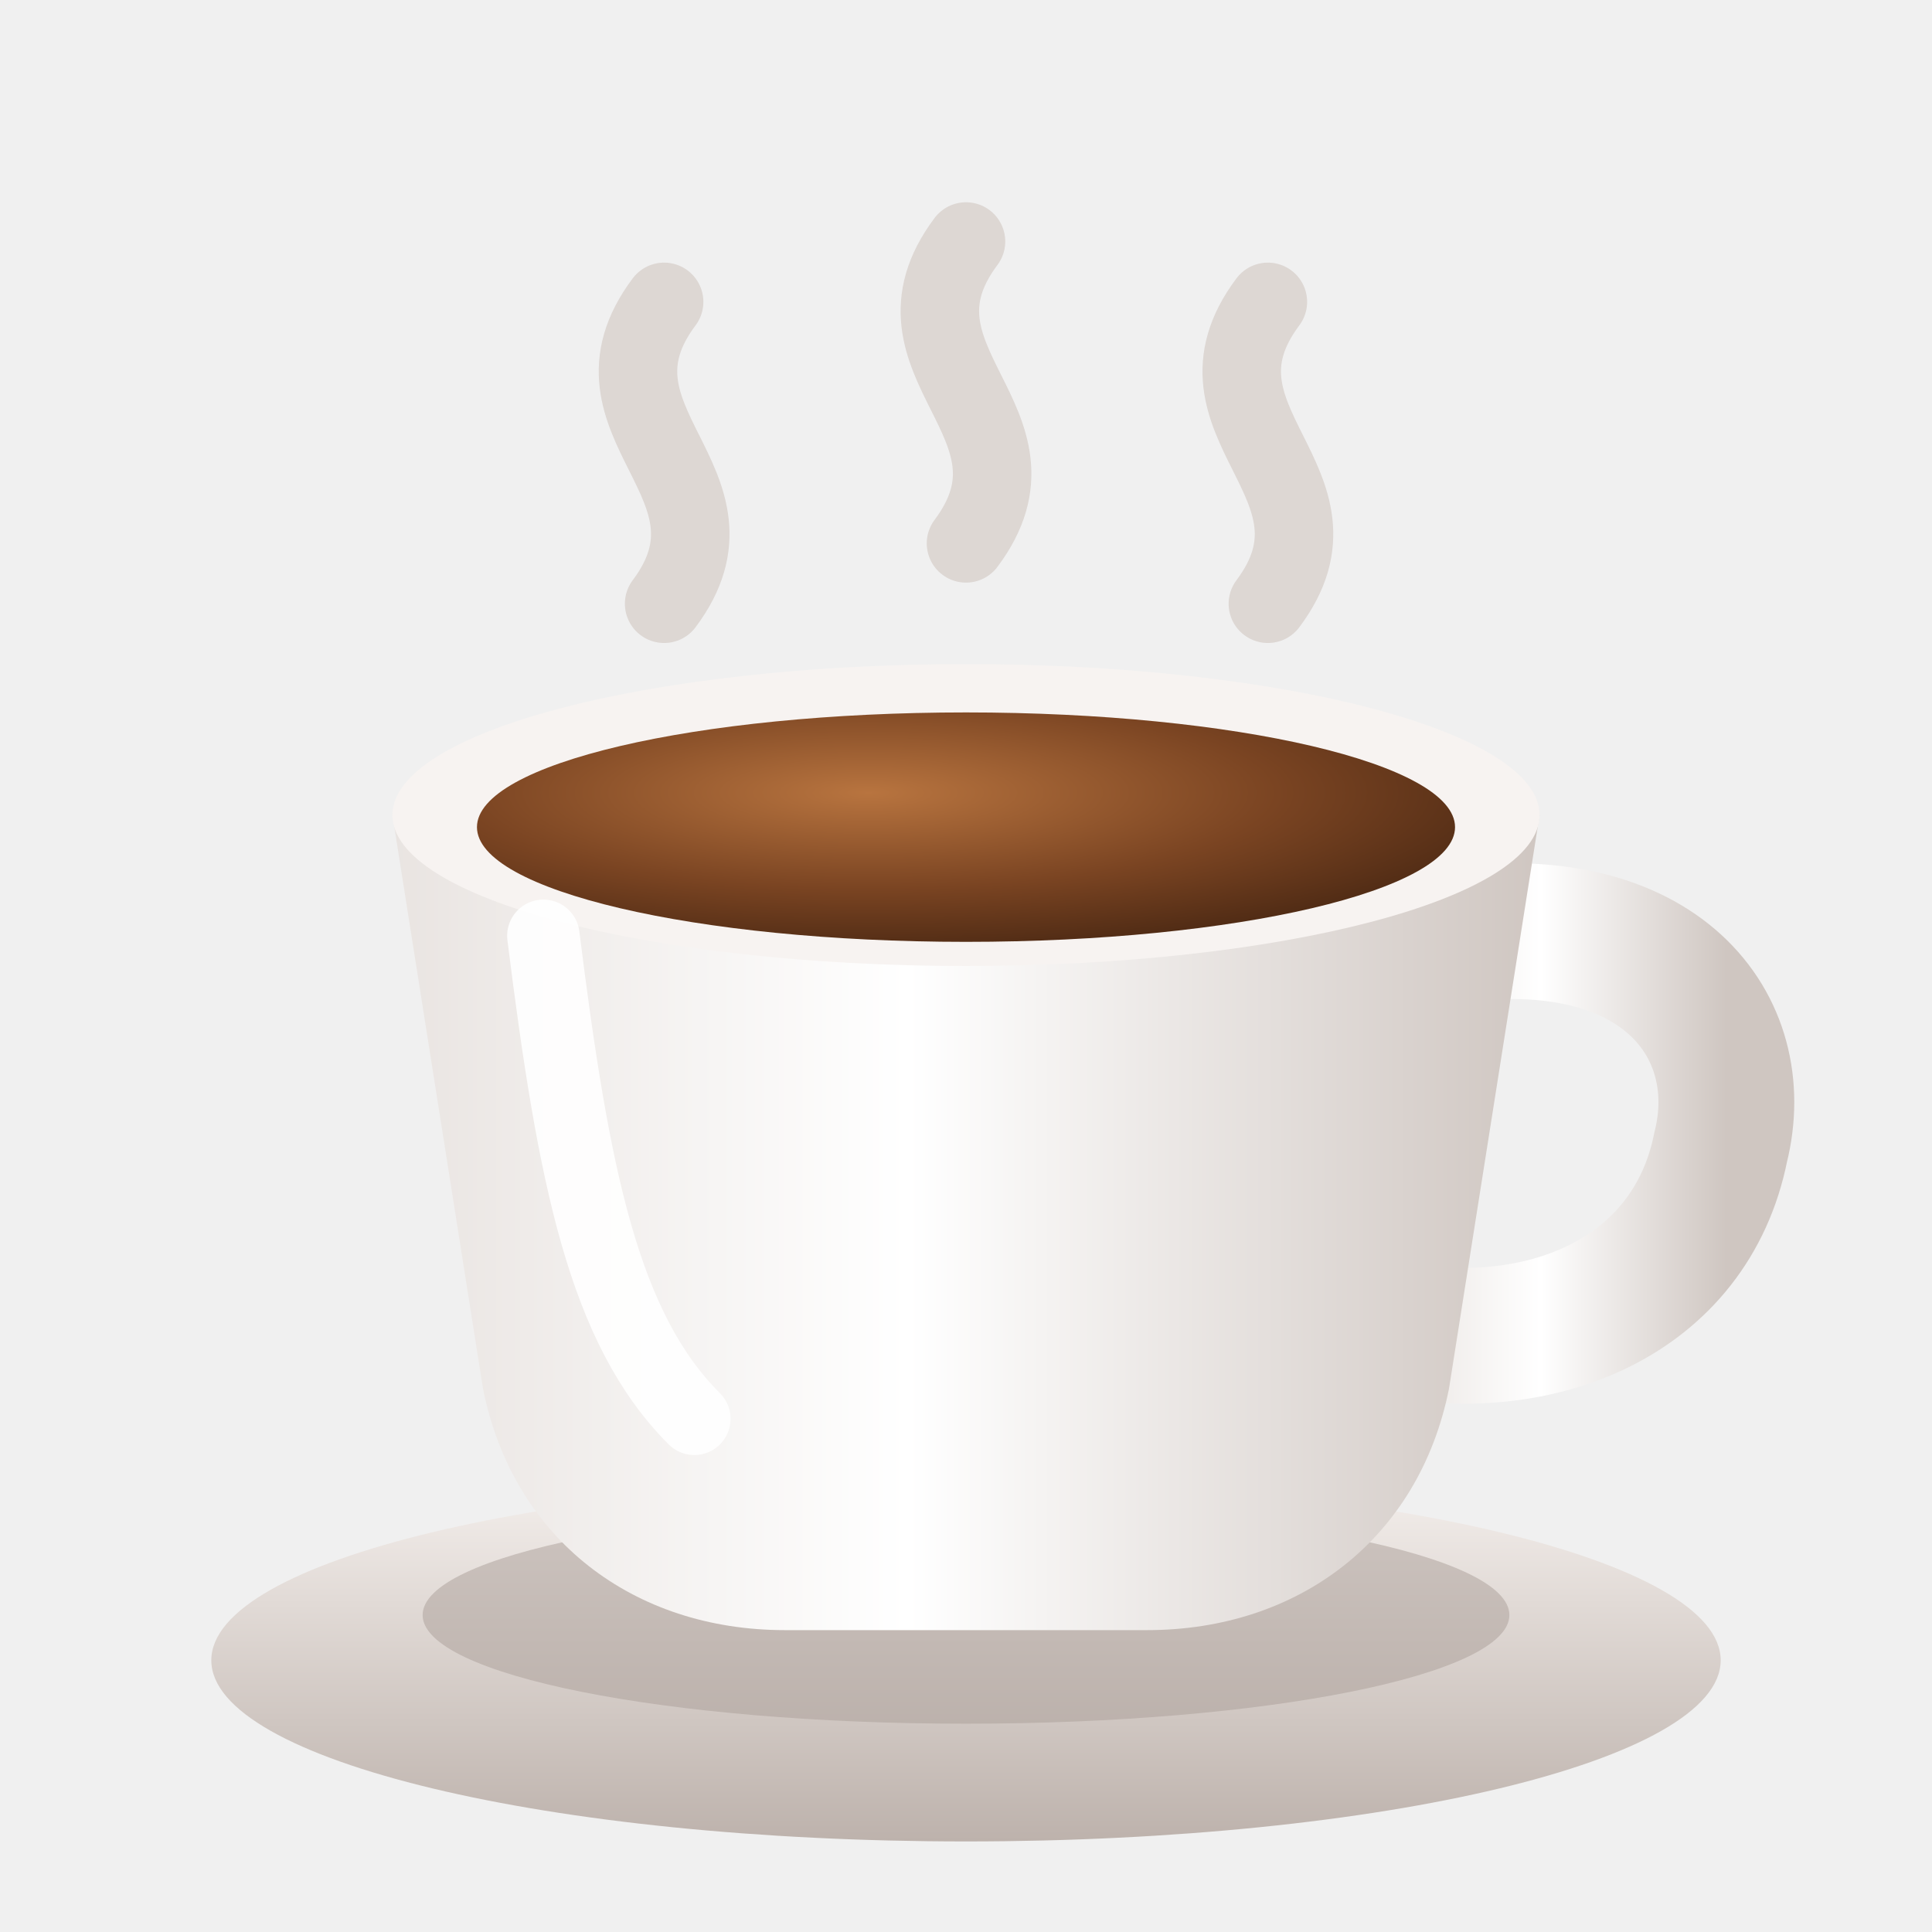
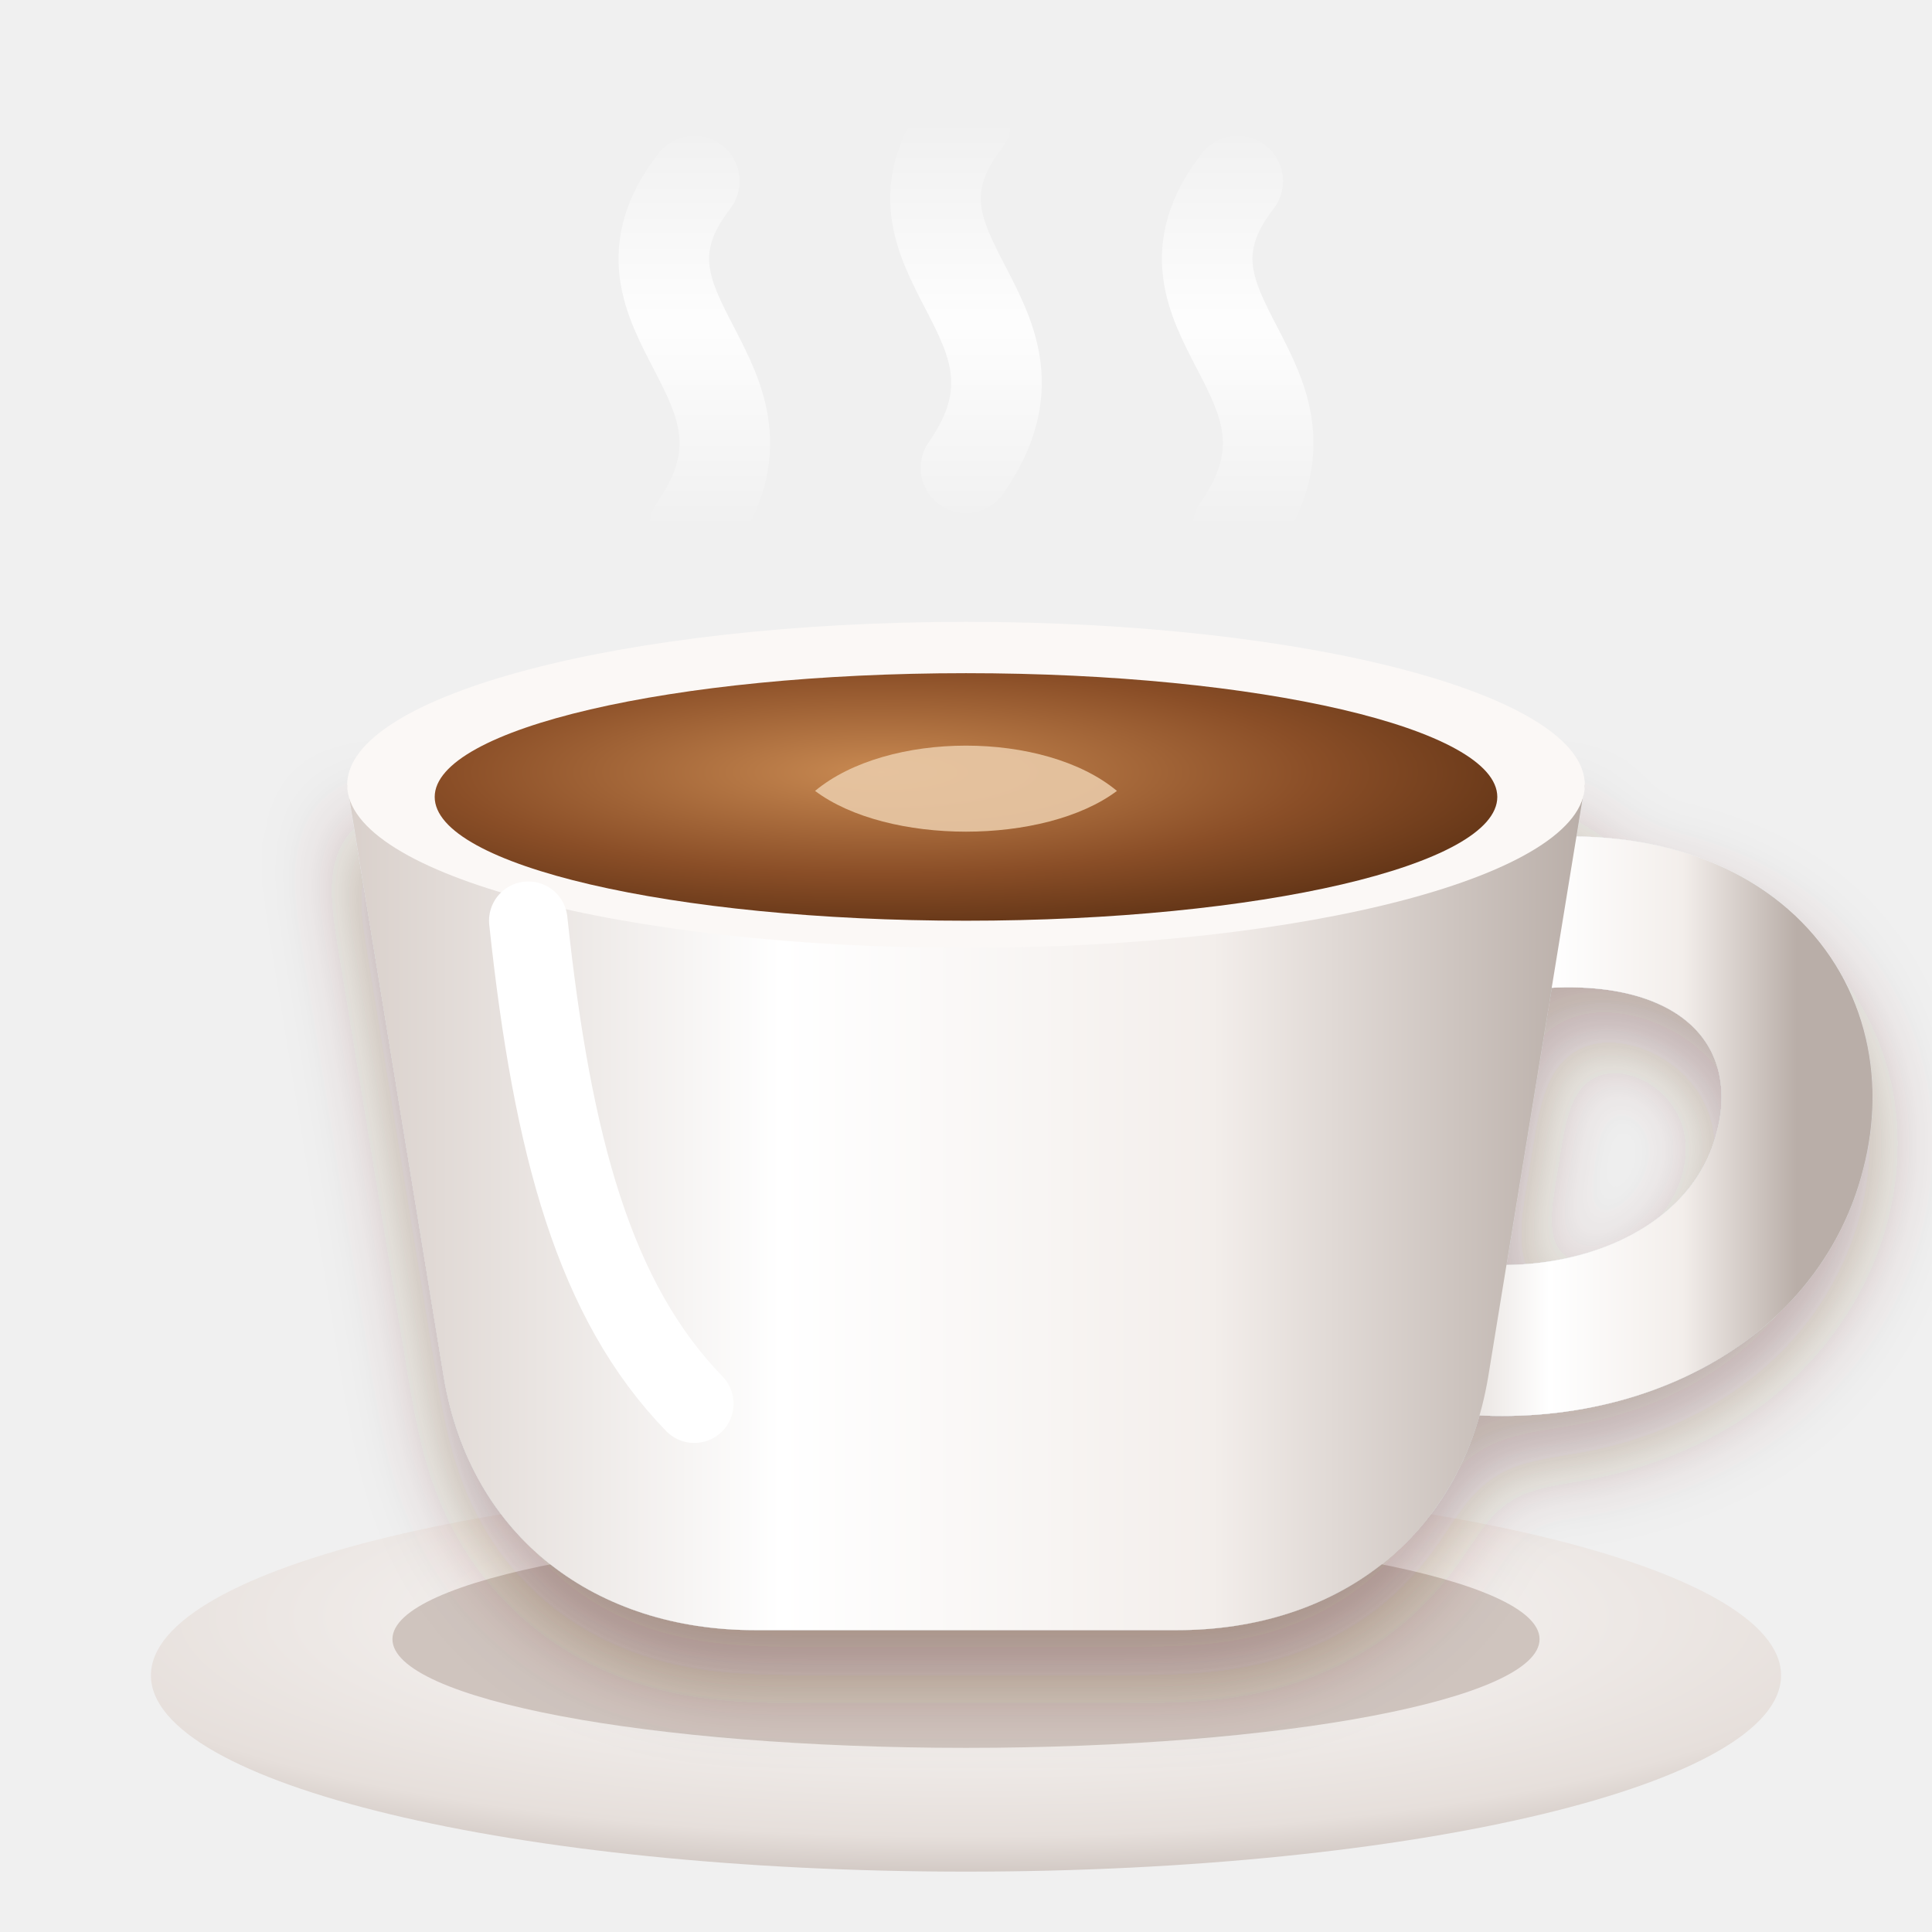
<svg xmlns="http://www.w3.org/2000/svg" viewBox="0 0 64 64">
  <defs>
-     <linearGradient id="k1" x1="0" x2="1">
-       <stop offset="0" stop-color="#e9e4e1" />
-       <stop offset=".45" stop-color="#ffffff" />
-       <stop offset="1" stop-color="#cfc6c1" />
+     <linearGradient id="cup" x1="0" x2="1">
+       <stop offset="0" stop-color="#d9d0cb" />
+       <stop offset=".35" stop-color="#ffffff" />
+       <stop offset=".7" stop-color="#f3eeeb" />
+       <stop offset="1" stop-color="#b9aea8" />
    </linearGradient>
-     <radialGradient id="k2" cx=".4" cy=".35" r=".7">
-       <stop offset="0" stop-color="#b8743f" />
-       <stop offset=".6" stop-color="#7a4422" />
-       <stop offset="1" stop-color="#4e2a14" />
+     <radialGradient id="cof" cx=".42" cy=".4" r=".75">
+       <stop offset="0" stop-color="#c98a52" />
+       <stop offset=".55" stop-color="#8a4e27" />
+       <stop offset="1" stop-color="#50290f" />
    </radialGradient>
-     <linearGradient id="k3" x1="0" x2="0" y1="0" y2="1">
-       <stop offset="0" stop-color="#f4efec" />
-       <stop offset="1" stop-color="#bdb2ac" />
+     <radialGradient id="sau" cx=".5" cy=".35" r=".8">
+       <stop offset="0" stop-color="#ffffff" />
+       <stop offset=".7" stop-color="#e6dfdb" />
+       <stop offset="1" stop-color="#b3a7a1" />
+     </radialGradient>
+     <linearGradient id="stm" x1="0" x2="0" y1="0" y2="1">
+       <stop offset="0" stop-color="#fff" stop-opacity="0" />
+       <stop offset=".5" stop-color="#fff" stop-opacity=".9" />
+       <stop offset="1" stop-color="#fff" stop-opacity="0" />
    </linearGradient>
+     <filter id="sh" x="-20%" y="-20%" width="140%" height="160%">
+       <feDropShadow dx="0" dy="1.5" stdDeviation="1.4" flood-color="#5a2d14" flood-opacity=".35" />
+     </filter>
  </defs>
-   <path d="M22 10c-3 4 3 6 0 10M32 8c-3 4 3 6 0 10M42 10c-3 4 3 6 0 10" fill="none" stroke="#d9d2ce" stroke-width="2.6" stroke-linecap="round" opacity=".85" />
-   <ellipse cx="32" cy="55" rx="25" ry="6" fill="url(#k3)" />
-   <ellipse cx="32" cy="53.5" rx="18" ry="3.6" fill="#a99d97" opacity=".5" />
-   <path d="M48 31c7-1 10 3 9 7-1 5-6 7-11 6" fill="none" stroke="url(#k1)" stroke-width="4.5" stroke-linecap="round" />
-   <path d="M13 27h38l-3 19c-1 5-5 8-10 8H26c-5 0-9-3-10-8z" fill="url(#k1)" />
-   <ellipse cx="32" cy="27" rx="19" ry="5" fill="#f7f3f1" />
-   <ellipse cx="32" cy="27.4" rx="16.2" ry="3.8" fill="url(#k2)" />
-   <path d="M18 31c1 8 2 13 5 16" fill="none" stroke="#fff" stroke-width="2.4" stroke-linecap="round" opacity=".9" />
+   <path d="M23 6c-3.5 4.5 3.5 6.5 0 11.5M32 4c-3.5 4.5 3.5 6.5 0 11.5M41 6c-3.5 4.5 3.5 6.5 0 11.5" fill="none" stroke="url(#stm)" stroke-width="3" stroke-linecap="round" />
+   <ellipse cx="32" cy="55.5" rx="27" ry="6.5" fill="url(#sau)" />
+   <ellipse cx="32" cy="54.3" rx="19" ry="3.6" fill="#cfc4be" />
+   <g filter="url(#sh)">
+     <path d="M49 30.5c8-1.5 11.5 3 10.3 7.6-1.2 4.8-6.8 7.2-12.4 6" fill="none" stroke="url(#cup)" stroke-width="5" stroke-linecap="round" />
+     <path d="M11.5 26h41l-3.2 19.6C48.4 51 44.2 54 39 54H25c-5.2 0-9.4-3-10.3-8.4z" fill="url(#cup)" />
+   </g>
+   <ellipse cx="32" cy="26" rx="20.5" ry="5.4" fill="#fbf8f6" />
+   <ellipse cx="32" cy="26.4" rx="17.6" ry="4.1" fill="url(#cof)" />
+   <path d="M27 26.2c2.4-2 7.6-2 10 0-2.4 1.8-7.6 1.8-10 0z" fill="#e9c9a6" opacity=".9" />
+   <path d="M17.5 30.5c.8 7.5 2.2 12.6 5.5 16" fill="none" stroke="#fff" stroke-width="2.6" stroke-linecap="round" />
</svg>
